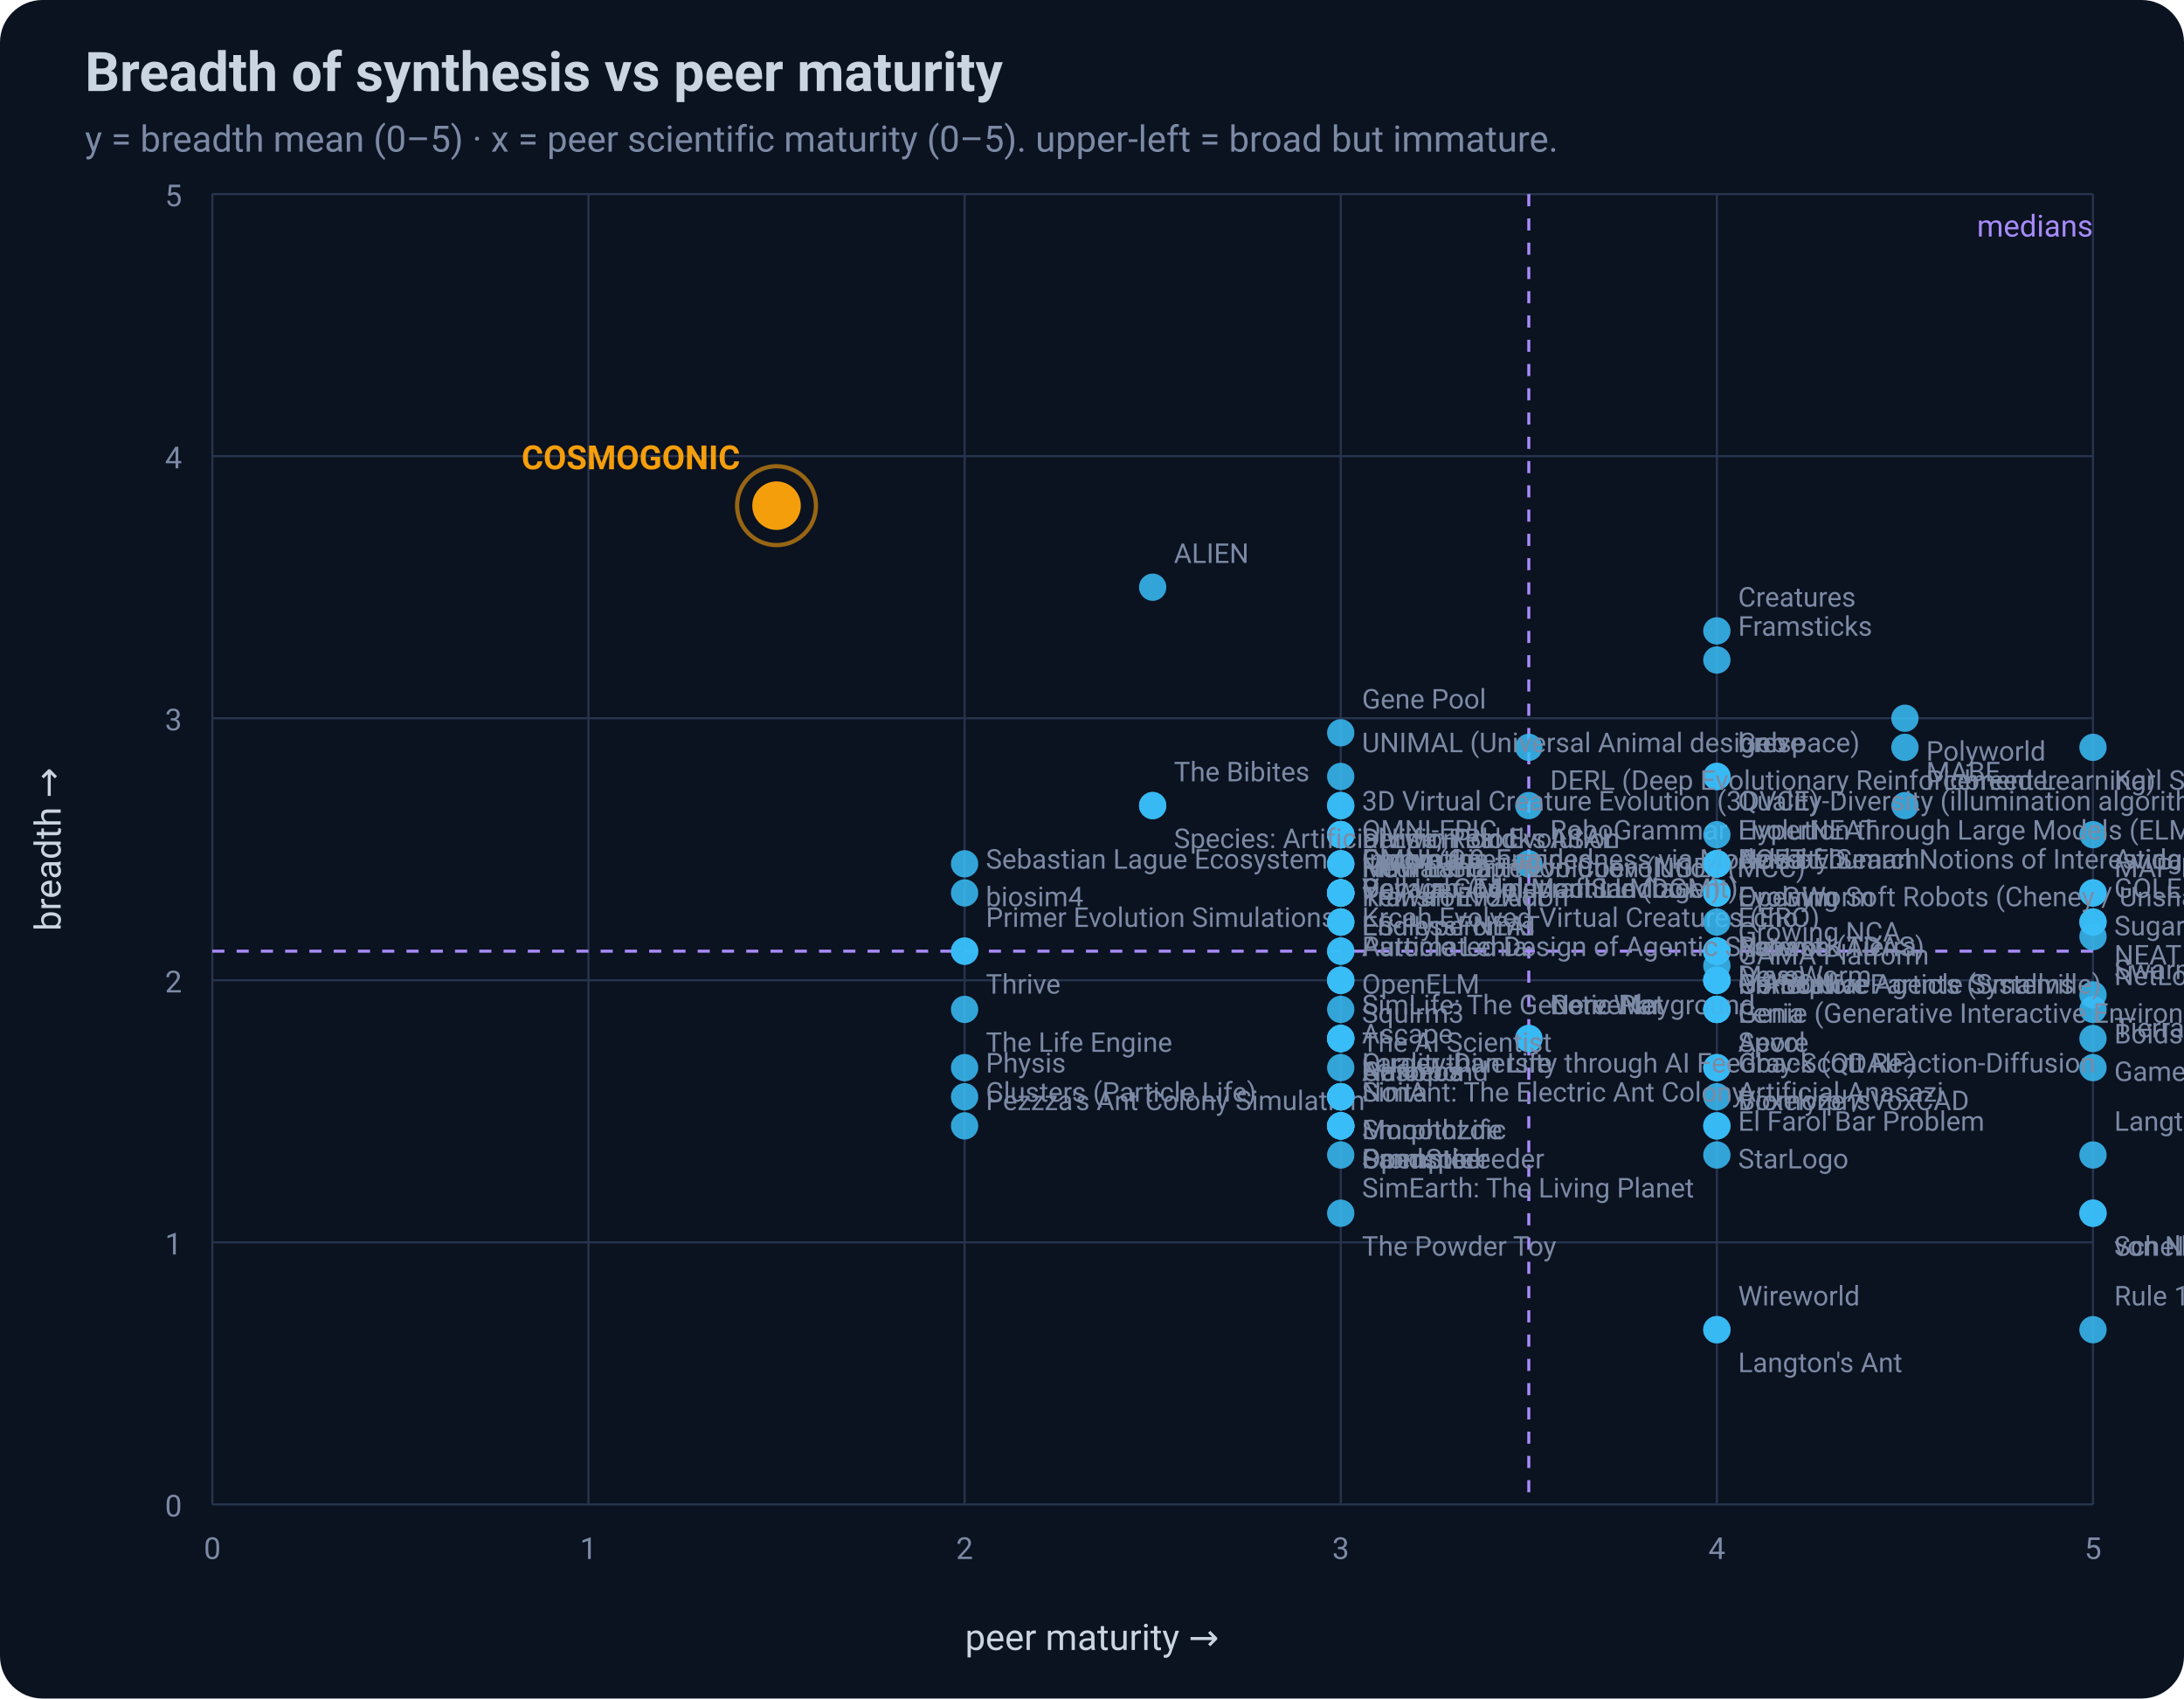
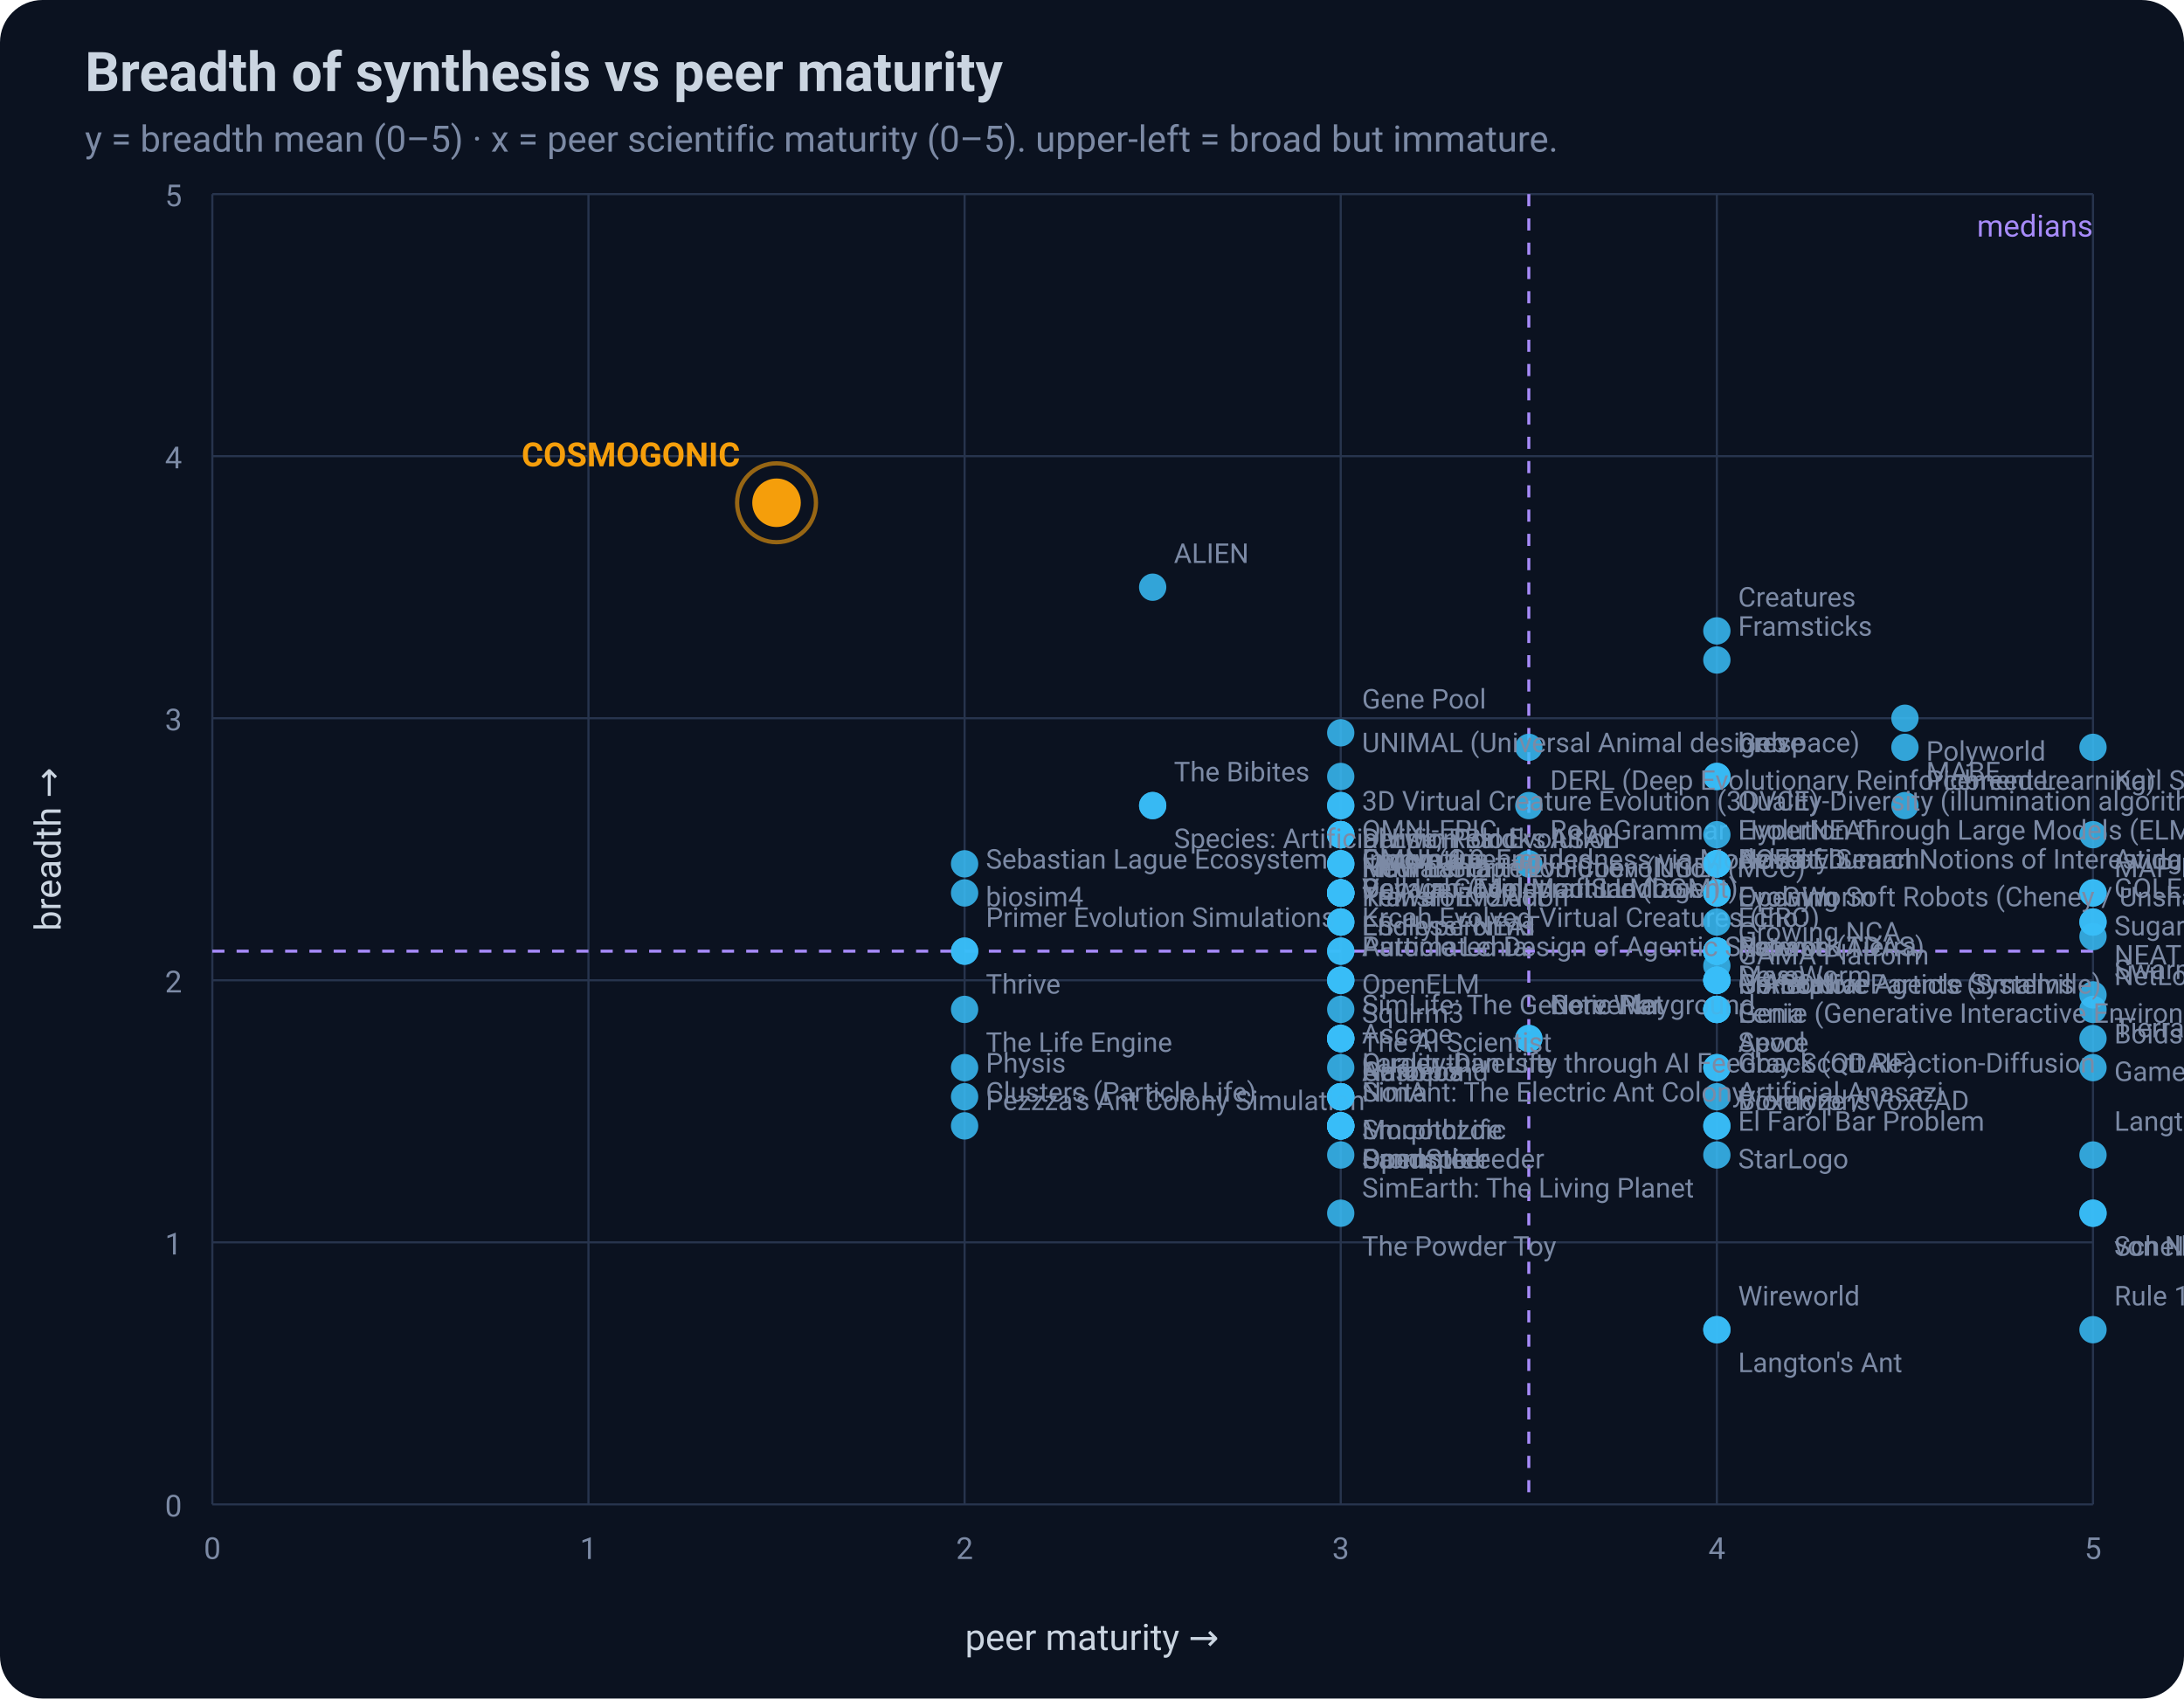
<svg xmlns="http://www.w3.org/2000/svg" viewBox="0 0 720 560" font-family="ui-sans-serif,system-ui,Segoe UI,Roboto,sans-serif" role="img" aria-label="Breadth vs peer maturity scatter">
  <rect width="720" height="560" rx="14" fill="#0b1220" />
  <text x="28" y="30" fill="#cbd5e1" font-size="18" font-weight="700">Breadth of synthesis vs peer maturity</text>
  <text x="28" y="50" fill="#7c8aa5" font-size="12">y = breadth mean (0–5) · x = peer scientific maturity (0–5). upper-left = broad but immature.</text>
  <line x1="70" y1="64" x2="70" y2="496" stroke="#27344d" stroke-width="0.7" />
  <line x1="70" y1="496" x2="690" y2="496" stroke="#27344d" stroke-width="0.7" />
  <text x="70" y="514" fill="#7c8aa5" font-size="10" text-anchor="middle">0</text>
  <text x="60" y="500" fill="#7c8aa5" font-size="10" text-anchor="end">0</text>
  <line x1="194" y1="64" x2="194" y2="496" stroke="#27344d" stroke-width="0.7" />
  <line x1="70" y1="409.6" x2="690" y2="409.6" stroke="#27344d" stroke-width="0.7" />
  <text x="194" y="514" fill="#7c8aa5" font-size="10" text-anchor="middle">1</text>
  <text x="60" y="413.6" fill="#7c8aa5" font-size="10" text-anchor="end">1</text>
  <line x1="318" y1="64" x2="318" y2="496" stroke="#27344d" stroke-width="0.7" />
  <line x1="70" y1="323.2" x2="690" y2="323.2" stroke="#27344d" stroke-width="0.7" />
  <text x="318" y="514" fill="#7c8aa5" font-size="10" text-anchor="middle">2</text>
  <text x="60" y="327.2" fill="#7c8aa5" font-size="10" text-anchor="end">2</text>
  <line x1="442" y1="64" x2="442" y2="496" stroke="#27344d" stroke-width="0.7" />
  <line x1="70" y1="236.8" x2="690" y2="236.8" stroke="#27344d" stroke-width="0.7" />
  <text x="442" y="514" fill="#7c8aa5" font-size="10" text-anchor="middle">3</text>
  <text x="60" y="240.8" fill="#7c8aa5" font-size="10" text-anchor="end">3</text>
  <line x1="566" y1="64" x2="566" y2="496" stroke="#27344d" stroke-width="0.7" />
  <line x1="70" y1="150.4" x2="690" y2="150.4" stroke="#27344d" stroke-width="0.7" />
  <text x="566" y="514" fill="#7c8aa5" font-size="10" text-anchor="middle">4</text>
  <text x="60" y="154.4" fill="#7c8aa5" font-size="10" text-anchor="end">4</text>
  <line x1="690" y1="64" x2="690" y2="496" stroke="#27344d" stroke-width="0.7" />
  <line x1="70" y1="64" x2="690" y2="64" stroke="#27344d" stroke-width="0.7" />
  <text x="690" y="514" fill="#7c8aa5" font-size="10" text-anchor="middle">5</text>
  <text x="60" y="68" fill="#7c8aa5" font-size="10" text-anchor="end">5</text>
  <line x1="504" y1="64" x2="504" y2="496" stroke="#a78bfa" stroke-dasharray="4 4" stroke-width="1" />
  <line x1="70" y1="313.6" x2="690" y2="313.6" stroke="#a78bfa" stroke-dasharray="4 4" stroke-width="1" />
  <text x="690" y="78" fill="#a78bfa" font-size="10" text-anchor="end">medians</text>
  <text x="360" y="544" fill="#cbd5e1" font-size="12" text-anchor="middle">peer maturity →</text>
  <text x="20" y="280" fill="#cbd5e1" font-size="12" text-anchor="middle" transform="rotate(-90 20 280)">breadth →</text>
-   <circle cx="256" cy="166.72" r="8" fill="#f59e0b" />
-   <circle cx="256" cy="166.72" r="13" fill="none" stroke="#f59e0b" stroke-width="1.4" opacity="0.6" />
-   <text x="244" y="154.72" fill="#f59e0b" font-size="11" font-weight="700" text-anchor="end">COSMOGONIC</text>
+   <circle cx="256" cy="165.76" r="8" fill="#f59e0b" />
+   <circle cx="256" cy="165.76" r="13" fill="none" stroke="#f59e0b" stroke-width="1.4" opacity="0.6" />
+   <text x="244" y="153.76" fill="#f59e0b" font-size="11" font-weight="700" text-anchor="end">COSMOGONIC</text>
  <circle cx="690" cy="342.4" r="4.5" fill="#38bdf8" opacity="0.85" />
  <text x="697" y="356.4" fill="#7c8aa5" font-size="9">Game of Life</text>
  <circle cx="690" cy="352" r="4.5" fill="#38bdf8" opacity="0.85" />
  <text x="697" y="344" fill="#7c8aa5" font-size="9">Boids</text>
  <circle cx="566" cy="352" r="4.5" fill="#38bdf8" opacity="0.85" />
  <text x="573" y="366" fill="#7c8aa5" font-size="9">Biomorphs</text>
  <circle cx="504" cy="342.4" r="4.5" fill="#38bdf8" opacity="0.85" />
  <text x="511" y="334.4" fill="#7c8aa5" font-size="9">Core War</text>
  <circle cx="690" cy="328" r="4.5" fill="#38bdf8" opacity="0.85" />
  <text x="697" y="342" fill="#7c8aa5" font-size="9">Tierra</text>
  <circle cx="690" cy="294.4" r="4.5" fill="#38bdf8" opacity="0.85" />
  <text x="697" y="286.4" fill="#7c8aa5" font-size="9">Avida</text>
  <circle cx="628" cy="236.8" r="4.5" fill="#38bdf8" opacity="0.85" />
  <text x="635" y="250.8" fill="#7c8aa5" font-size="9">Polyworld</text>
  <circle cx="566" cy="217.6" r="4.5" fill="#38bdf8" opacity="0.85" />
  <text x="573" y="209.6" fill="#7c8aa5" font-size="9">Framsticks</text>
  <circle cx="690" cy="246.4" r="4.5" fill="#38bdf8" opacity="0.85" />
  <text x="697" y="260.4" fill="#7c8aa5" font-size="9">Karl Sims VC</text>
  <circle cx="566" cy="208" r="4.5" fill="#38bdf8" opacity="0.85" />
  <text x="573" y="200" fill="#7c8aa5" font-size="9">Creatures</text>
  <circle cx="442" cy="265.6" r="4.5" fill="#38bdf8" opacity="0.85" />
  <text x="449" y="279.6" fill="#7c8aa5" font-size="9">Darwin Pond</text>
  <circle cx="442" cy="241.6" r="4.5" fill="#38bdf8" opacity="0.85" />
  <text x="449" y="233.6" fill="#7c8aa5" font-size="9">Gene Pool</text>
  <circle cx="690" cy="294.4" r="4.5" fill="#38bdf8" opacity="0.85" />
  <text x="697" y="308.4" fill="#7c8aa5" font-size="9">Sugarscape</text>
  <circle cx="566" cy="313.6" r="4.5" fill="#38bdf8" opacity="0.85" />
  <text x="573" y="305.6" fill="#7c8aa5" font-size="9">Echo</text>
  <circle cx="690" cy="308.8" r="4.5" fill="#38bdf8" opacity="0.85" />
  <text x="697" y="322.8" fill="#7c8aa5" font-size="9">Swarm</text>
  <circle cx="566" cy="256" r="4.5" fill="#38bdf8" opacity="0.85" />
  <text x="573" y="248" fill="#7c8aa5" font-size="9">breve</text>
  <circle cx="628" cy="246.4" r="4.5" fill="#38bdf8" opacity="0.85" />
  <text x="635" y="260.4" fill="#7c8aa5" font-size="9">Picbreeder</text>
  <circle cx="628" cy="265.6" r="4.5" fill="#38bdf8" opacity="0.85" />
  <text x="635" y="257.6" fill="#7c8aa5" font-size="9">MABE</text>
  <circle cx="566" cy="323.2" r="4.5" fill="#38bdf8" opacity="0.85" />
  <text x="573" y="337.2" fill="#7c8aa5" font-size="9">Lenia</text>
  <circle cx="566" cy="318.4" r="4.5" fill="#38bdf8" opacity="0.85" />
  <text x="573" y="310.4" fill="#7c8aa5" font-size="9">Growing NCA</text>
  <circle cx="566" cy="284.8" r="4.5" fill="#38bdf8" opacity="0.85" />
  <text x="573" y="298.8" fill="#7c8aa5" font-size="9">OpenWorm</text>
  <circle cx="566" cy="294.4" r="4.5" fill="#38bdf8" opacity="0.85" />
  <text x="573" y="286.4" fill="#7c8aa5" font-size="9">POET</text>
  <circle cx="566" cy="284.8" r="4.5" fill="#38bdf8" opacity="0.85" />
  <text x="573" y="298.8" fill="#7c8aa5" font-size="9">EvoGym</text>
  <circle cx="380" cy="193.6" r="4.5" fill="#38bdf8" opacity="0.85" />
  <text x="387" y="185.6" fill="#7c8aa5" font-size="9">ALIEN</text>
  <circle cx="504" cy="265.6" r="4.5" fill="#38bdf8" opacity="0.85" />
  <text x="511" y="279.6" fill="#7c8aa5" font-size="9">ASAL</text>
  <circle cx="566" cy="438.4" r="4.5" fill="#38bdf8" opacity="0.85" />
  <text x="573" y="430.4" fill="#7c8aa5" font-size="9">Wireworld</text>
  <circle cx="566" cy="438.4" r="4.5" fill="#38bdf8" opacity="0.85" />
  <text x="573" y="452.4" fill="#7c8aa5" font-size="9">Langton's Ant</text>
  <circle cx="690" cy="380.8" r="4.5" fill="#38bdf8" opacity="0.85" />
  <text x="697" y="372.8" fill="#7c8aa5" font-size="9">Langton's Loops</text>
  <circle cx="690" cy="400" r="4.5" fill="#38bdf8" opacity="0.85" />
  <text x="697" y="414" fill="#7c8aa5" font-size="9">von Neumann Universal Constructor</text>
  <circle cx="690" cy="438.4" r="4.5" fill="#38bdf8" opacity="0.85" />
  <text x="697" y="430.4" fill="#7c8aa5" font-size="9">Rule 110</text>
  <circle cx="442" cy="361.6" r="4.5" fill="#38bdf8" opacity="0.85" />
  <text x="449" y="375.6" fill="#7c8aa5" font-size="9">SmoothLife</text>
  <circle cx="442" cy="361.6" r="4.5" fill="#38bdf8" opacity="0.85" />
  <text x="449" y="353.6" fill="#7c8aa5" font-size="9">Larger than Life</text>
  <circle cx="442" cy="275.2" r="4.5" fill="#38bdf8" opacity="0.85" />
  <text x="449" y="289.2" fill="#7c8aa5" font-size="9">Flow Lenia</text>
  <circle cx="442" cy="323.2" r="4.5" fill="#38bdf8" opacity="0.85" />
  <text x="449" y="315.2" fill="#7c8aa5" font-size="9">Particle Lenia</text>
  <circle cx="566" cy="313.6" r="4.5" fill="#38bdf8" opacity="0.85" />
  <text x="573" y="327.6" fill="#7c8aa5" font-size="9">Primordial Particle Systems</text>
  <circle cx="566" cy="361.6" r="4.5" fill="#38bdf8" opacity="0.85" />
  <text x="573" y="353.6" fill="#7c8aa5" font-size="9">Gray-Scott Reaction-Diffusion</text>
  <circle cx="566" cy="332.8" r="4.5" fill="#38bdf8" opacity="0.85" />
  <text x="573" y="346.8" fill="#7c8aa5" font-size="9">Aevol</text>
  <circle cx="566" cy="294.4" r="4.5" fill="#38bdf8" opacity="0.85" />
  <text x="573" y="286.4" fill="#7c8aa5" font-size="9">Avida-ED</text>
  <circle cx="442" cy="342.4" r="4.5" fill="#38bdf8" opacity="0.85" />
  <text x="449" y="356.4" fill="#7c8aa5" font-size="9">Nanopond</text>
  <circle cx="318" cy="361.6" r="4.5" fill="#38bdf8" opacity="0.85" />
  <text x="325" y="353.6" fill="#7c8aa5" font-size="9">Physis</text>
  <circle cx="442" cy="342.4" r="4.5" fill="#38bdf8" opacity="0.85" />
  <text x="449" y="356.4" fill="#7c8aa5" font-size="9">Cosmos</text>
  <circle cx="566" cy="256" r="4.5" fill="#38bdf8" opacity="0.85" />
  <text x="573" y="248" fill="#7c8aa5" font-size="9">Geb</text>
  <circle cx="442" cy="342.4" r="4.5" fill="#38bdf8" opacity="0.85" />
  <text x="449" y="356.4" fill="#7c8aa5" font-size="9">Amoeba</text>
  <circle cx="442" cy="294.4" r="4.5" fill="#38bdf8" opacity="0.85" />
  <text x="449" y="286.4" fill="#7c8aa5" font-size="9">Evolve 4.0</text>
  <circle cx="442" cy="323.2" r="4.5" fill="#38bdf8" opacity="0.85" />
  <text x="449" y="337.2" fill="#7c8aa5" font-size="9">Squirm3</text>
  <circle cx="566" cy="323.2" r="4.5" fill="#38bdf8" opacity="0.85" />
  <text x="573" y="315.2" fill="#7c8aa5" font-size="9">Network Tierra</text>
  <circle cx="318" cy="284.8" r="4.5" fill="#38bdf8" opacity="0.85" />
  <text x="325" y="298.8" fill="#7c8aa5" font-size="9">biosim4</text>
  <circle cx="690" cy="304" r="4.5" fill="#38bdf8" opacity="0.85" />
  <text x="697" y="296" fill="#7c8aa5" font-size="9">GOLEM (Genetically Organized Lifelike Electro Mechanics)</text>
  <circle cx="566" cy="352" r="4.5" fill="#38bdf8" opacity="0.85" />
  <text x="573" y="366" fill="#7c8aa5" font-size="9">Voxelyze / VoxCAD</text>
  <circle cx="442" cy="275.2" r="4.5" fill="#38bdf8" opacity="0.85" />
  <text x="449" y="267.2" fill="#7c8aa5" font-size="9">3D Virtual Creature Evolution (3DVCE)</text>
  <circle cx="504" cy="246.4" r="4.5" fill="#38bdf8" opacity="0.85" />
  <text x="511" y="260.4" fill="#7c8aa5" font-size="9">DERL (Deep Evolutionary Reinforcement Learning)</text>
  <circle cx="442" cy="256" r="4.5" fill="#38bdf8" opacity="0.85" />
  <text x="449" y="248" fill="#7c8aa5" font-size="9">UNIMAL (Universal Animal design space)</text>
  <circle cx="566" cy="284.8" r="4.5" fill="#38bdf8" opacity="0.85" />
  <text x="573" y="298.8" fill="#7c8aa5" font-size="9">Evolving Soft Robots (Cheney / Unshackling Evolution)</text>
  <circle cx="504" cy="284.8" r="4.5" fill="#38bdf8" opacity="0.85" />
  <text x="511" y="276.8" fill="#7c8aa5" font-size="9">RoboGrammar</text>
  <circle cx="442" cy="284.8" r="4.5" fill="#38bdf8" opacity="0.85" />
  <text x="449" y="298.8" fill="#7c8aa5" font-size="9">Transform2Act</text>
  <circle cx="504" cy="342.4" r="4.5" fill="#38bdf8" opacity="0.85" />
  <text x="511" y="334.4" fill="#7c8aa5" font-size="9">NerveNet</text>
  <circle cx="442" cy="275.2" r="4.5" fill="#38bdf8" opacity="0.85" />
  <text x="449" y="289.2" fill="#7c8aa5" font-size="9">Neural Graph Evolution (NGE)</text>
  <circle cx="442" cy="313.6" r="4.5" fill="#38bdf8" opacity="0.85" />
  <text x="449" y="305.6" fill="#7c8aa5" font-size="9">Krcah Evolved Virtual Creatures (ERO)</text>
  <circle cx="690" cy="304" r="4.5" fill="#38bdf8" opacity="0.85" />
  <text x="697" y="318" fill="#7c8aa5" font-size="9">NEAT (NeuroEvolution of Augmenting Topologies)</text>
  <circle cx="566" cy="284.8" r="4.5" fill="#38bdf8" opacity="0.85" />
  <text x="573" y="276.8" fill="#7c8aa5" font-size="9">HyperNEAT</text>
  <circle cx="442" cy="294.4" r="4.5" fill="#38bdf8" opacity="0.85" />
  <text x="449" y="308.4" fill="#7c8aa5" font-size="9">ES-HyperNEAT</text>
  <circle cx="566" cy="294.4" r="4.5" fill="#38bdf8" opacity="0.85" />
  <text x="573" y="286.4" fill="#7c8aa5" font-size="9">Novelty Search</text>
  <circle cx="690" cy="275.2" r="4.5" fill="#38bdf8" opacity="0.85" />
  <text x="697" y="289.2" fill="#7c8aa5" font-size="9">MAP-Elites</text>
  <circle cx="566" cy="275.2" r="4.5" fill="#38bdf8" opacity="0.85" />
  <text x="573" y="267.2" fill="#7c8aa5" font-size="9">Quality-Diversity (illumination algorithms)</text>
  <circle cx="566" cy="313.6" r="4.5" fill="#38bdf8" opacity="0.85" />
  <text x="573" y="327.6" fill="#7c8aa5" font-size="9">Go-Explore</text>
  <circle cx="442" cy="294.4" r="4.5" fill="#38bdf8" opacity="0.85" />
  <text x="449" y="286.4" fill="#7c8aa5" font-size="9">OMNI (Open-endedness via Models of human Notions of Interestingness)</text>
  <circle cx="442" cy="275.2" r="4.5" fill="#38bdf8" opacity="0.85" />
  <text x="449" y="289.2" fill="#7c8aa5" font-size="9">Minimal Criterion Coevolution (MCC)</text>
  <circle cx="442" cy="294.4" r="4.5" fill="#38bdf8" opacity="0.85" />
  <text x="449" y="286.4" fill="#7c8aa5" font-size="9">Innovation Engines</text>
  <circle cx="442" cy="294.4" r="4.5" fill="#38bdf8" opacity="0.85" />
  <text x="449" y="308.4" fill="#7c8aa5" font-size="9">EndlessForms</text>
  <circle cx="690" cy="332.8" r="4.5" fill="#38bdf8" opacity="0.85" />
  <text x="697" y="324.8" fill="#7c8aa5" font-size="9">NetLogo</text>
  <circle cx="566" cy="313.6" r="4.5" fill="#38bdf8" opacity="0.85" />
  <text x="573" y="327.6" fill="#7c8aa5" font-size="9">MASON</text>
  <circle cx="566" cy="323.2" r="4.5" fill="#38bdf8" opacity="0.85" />
  <text x="573" y="315.2" fill="#7c8aa5" font-size="9">Repast</text>
  <circle cx="566" cy="371.2" r="4.5" fill="#38bdf8" opacity="0.85" />
  <text x="573" y="385.2" fill="#7c8aa5" font-size="9">StarLogo</text>
  <circle cx="442" cy="352" r="4.5" fill="#38bdf8" opacity="0.85" />
  <text x="449" y="344" fill="#7c8aa5" font-size="9">Ascape</text>
  <circle cx="566" cy="304" r="4.5" fill="#38bdf8" opacity="0.85" />
  <text x="573" y="318" fill="#7c8aa5" font-size="9">GAMA Platform</text>
  <circle cx="566" cy="332.8" r="4.5" fill="#38bdf8" opacity="0.85" />
  <text x="573" y="324.8" fill="#7c8aa5" font-size="9">Mesa</text>
  <circle cx="442" cy="371.2" r="4.5" fill="#38bdf8" opacity="0.85" />
  <text x="449" y="385.2" fill="#7c8aa5" font-size="9">OpenSteer</text>
  <circle cx="566" cy="371.2" r="4.5" fill="#38bdf8" opacity="0.85" />
  <text x="573" y="363.2" fill="#7c8aa5" font-size="9">Artificial Anasazi</text>
  <circle cx="690" cy="400" r="4.5" fill="#38bdf8" opacity="0.85" />
  <text x="697" y="414" fill="#7c8aa5" font-size="9">Schelling Segregation Model</text>
  <circle cx="566" cy="380.8" r="4.5" fill="#38bdf8" opacity="0.85" />
  <text x="573" y="372.8" fill="#7c8aa5" font-size="9">El Farol Bar Problem</text>
  <circle cx="566" cy="332.8" r="4.5" fill="#38bdf8" opacity="0.85" />
  <text x="573" y="346.8" fill="#7c8aa5" font-size="9">Spore</text>
  <circle cx="442" cy="342.4" r="4.5" fill="#38bdf8" opacity="0.85" />
  <text x="449" y="334.4" fill="#7c8aa5" font-size="9">SimLife: The Genetic Playground</text>
  <circle cx="442" cy="380.8" r="4.5" fill="#38bdf8" opacity="0.85" />
  <text x="449" y="394.8" fill="#7c8aa5" font-size="9">SimEarth: The Living Planet</text>
  <circle cx="442" cy="371.2" r="4.5" fill="#38bdf8" opacity="0.85" />
  <text x="449" y="363.2" fill="#7c8aa5" font-size="9">SimAnt: The Electric Ant Colony</text>
  <circle cx="318" cy="313.6" r="4.5" fill="#38bdf8" opacity="0.85" />
  <text x="325" y="327.6" fill="#7c8aa5" font-size="9">Thrive</text>
  <circle cx="442" cy="304" r="4.5" fill="#38bdf8" opacity="0.85" />
  <text x="449" y="296" fill="#7c8aa5" font-size="9">Cell Lab: Evolution Sandbox</text>
  <circle cx="380" cy="265.6" r="4.5" fill="#38bdf8" opacity="0.85" />
  <text x="387" y="279.6" fill="#7c8aa5" font-size="9">Species: Artificial Life, Real Evolution</text>
  <circle cx="380" cy="265.6" r="4.5" fill="#38bdf8" opacity="0.85" />
  <text x="387" y="257.6" fill="#7c8aa5" font-size="9">The Bibites</text>
  <circle cx="442" cy="400" r="4.5" fill="#38bdf8" opacity="0.85" />
  <text x="449" y="414" fill="#7c8aa5" font-size="9">The Powder Toy</text>
  <circle cx="442" cy="371.2" r="4.5" fill="#38bdf8" opacity="0.85" />
  <text x="449" y="363.2" fill="#7c8aa5" font-size="9">Noita</text>
  <circle cx="318" cy="332.8" r="4.5" fill="#38bdf8" opacity="0.85" />
  <text x="325" y="346.8" fill="#7c8aa5" font-size="9">The Life Engine</text>
  <circle cx="318" cy="371.2" r="4.5" fill="#38bdf8" opacity="0.85" />
  <text x="325" y="363.2" fill="#7c8aa5" font-size="9">Clusters (Particle Life)</text>
  <circle cx="442" cy="371.2" r="4.5" fill="#38bdf8" opacity="0.85" />
  <text x="449" y="385.2" fill="#7c8aa5" font-size="9">Sandspiel</text>
  <circle cx="318" cy="294.4" r="4.5" fill="#38bdf8" opacity="0.85" />
  <text x="325" y="286.4" fill="#7c8aa5" font-size="9">Sebastian Lague Ecosystem</text>
  <circle cx="318" cy="352" r="4.5" fill="#38bdf8" opacity="0.85" />
  <text x="325" y="366" fill="#7c8aa5" font-size="9">Pezzza's Ant Colony Simulation</text>
  <circle cx="318" cy="313.6" r="4.5" fill="#38bdf8" opacity="0.85" />
  <text x="325" y="305.6" fill="#7c8aa5" font-size="9">Primer Evolution Simulations</text>
  <circle cx="442" cy="284.8" r="4.5" fill="#38bdf8" opacity="0.85" />
  <text x="449" y="298.8" fill="#7c8aa5" font-size="9">Keiwan Evolution</text>
  <circle cx="566" cy="332.8" r="4.5" fill="#38bdf8" opacity="0.85" />
  <text x="573" y="324.8" fill="#7c8aa5" font-size="9">DevoWorm</text>
  <circle cx="442" cy="361.6" r="4.5" fill="#38bdf8" opacity="0.85" />
  <text x="449" y="375.6" fill="#7c8aa5" font-size="9">Morphozoic</text>
  <circle cx="442" cy="294.4" r="4.5" fill="#38bdf8" opacity="0.85" />
  <text x="449" y="286.4" fill="#7c8aa5" font-size="9">Chromaria</text>
  <circle cx="442" cy="265.6" r="4.5" fill="#38bdf8" opacity="0.85" />
  <text x="449" y="279.6" fill="#7c8aa5" font-size="9">Division Blocks</text>
  <circle cx="442" cy="304" r="4.5" fill="#38bdf8" opacity="0.85" />
  <text x="449" y="296" fill="#7c8aa5" font-size="9">Voyager (Minecraft LLM agent)</text>
  <circle cx="566" cy="313.6" r="4.5" fill="#38bdf8" opacity="0.85" />
  <text x="573" y="327.6" fill="#7c8aa5" font-size="9">Generative Agents (Smallville)</text>
  <circle cx="442" cy="284.8" r="4.5" fill="#38bdf8" opacity="0.85" />
  <text x="449" y="276.8" fill="#7c8aa5" font-size="9">OMNI-EPIC</text>
  <circle cx="566" cy="323.2" r="4.5" fill="#38bdf8" opacity="0.85" />
  <text x="573" y="337.2" fill="#7c8aa5" font-size="9">Genie (Generative Interactive Environments)</text>
  <circle cx="566" cy="284.8" r="4.5" fill="#38bdf8" opacity="0.85" />
  <text x="573" y="276.8" fill="#7c8aa5" font-size="9">Evolution through Large Models (ELM)</text>
  <circle cx="442" cy="313.6" r="4.5" fill="#38bdf8" opacity="0.85" />
  <text x="449" y="327.6" fill="#7c8aa5" font-size="9">OpenELM</text>
  <circle cx="442" cy="323.2" r="4.5" fill="#38bdf8" opacity="0.85" />
  <text x="449" y="315.2" fill="#7c8aa5" font-size="9">Automated Design of Agentic Systems (ADAS)</text>
  <circle cx="442" cy="332.8" r="4.5" fill="#38bdf8" opacity="0.85" />
  <text x="449" y="346.8" fill="#7c8aa5" font-size="9">The AI Scientist</text>
  <circle cx="442" cy="304" r="4.5" fill="#38bdf8" opacity="0.85" />
  <text x="449" y="296" fill="#7c8aa5" font-size="9">Darwin Godel Machine (DGM)</text>
  <circle cx="442" cy="371.2" r="4.5" fill="#38bdf8" opacity="0.85" />
  <text x="449" y="385.2" fill="#7c8aa5" font-size="9">Promptbreeder</text>
  <circle cx="442" cy="361.6" r="4.5" fill="#38bdf8" opacity="0.85" />
  <text x="449" y="353.6" fill="#7c8aa5" font-size="9">Quality-Diversity through AI Feedback (QDAIF)</text>
</svg>
